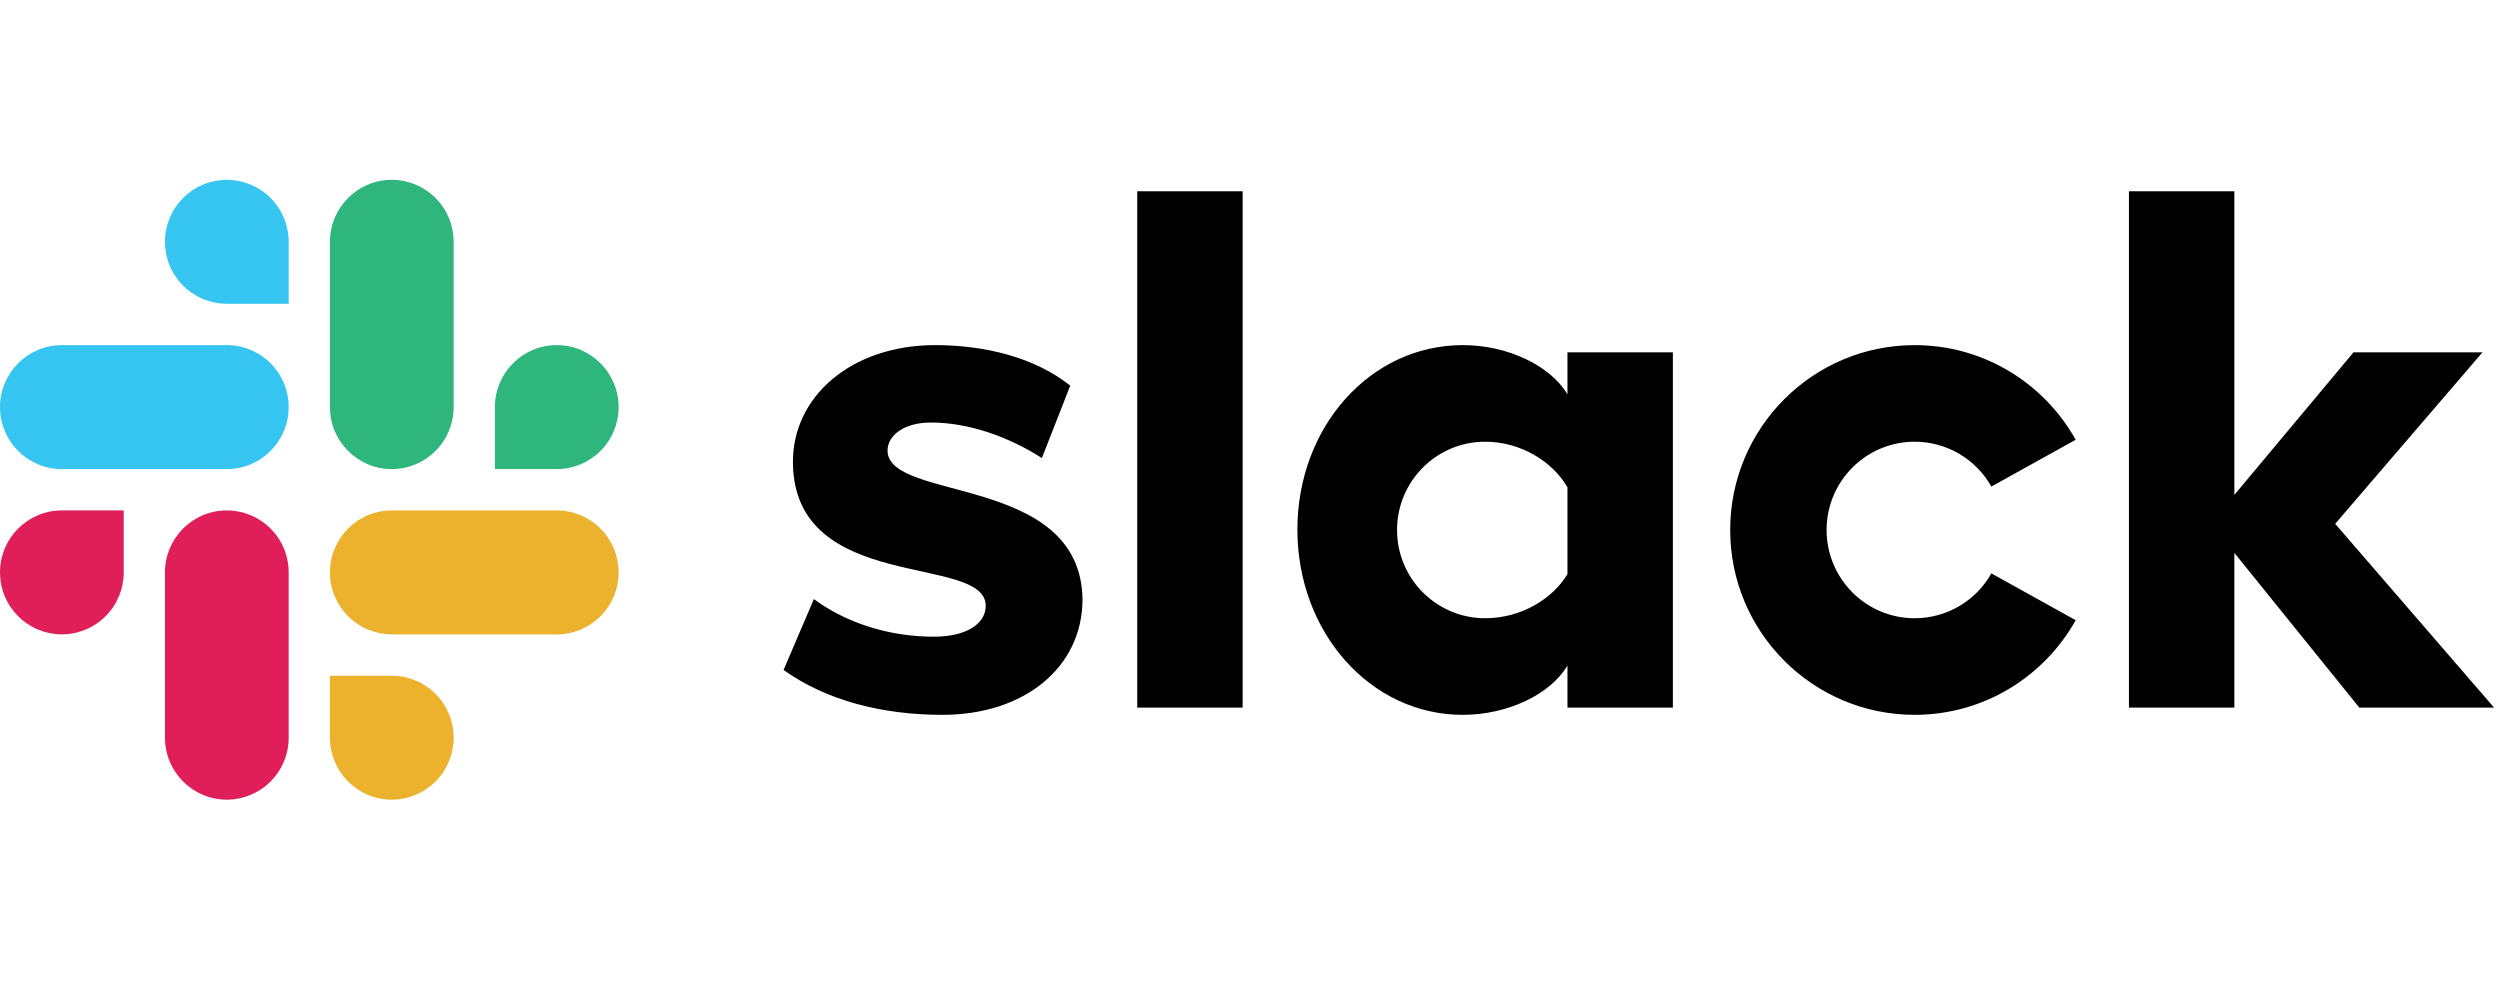
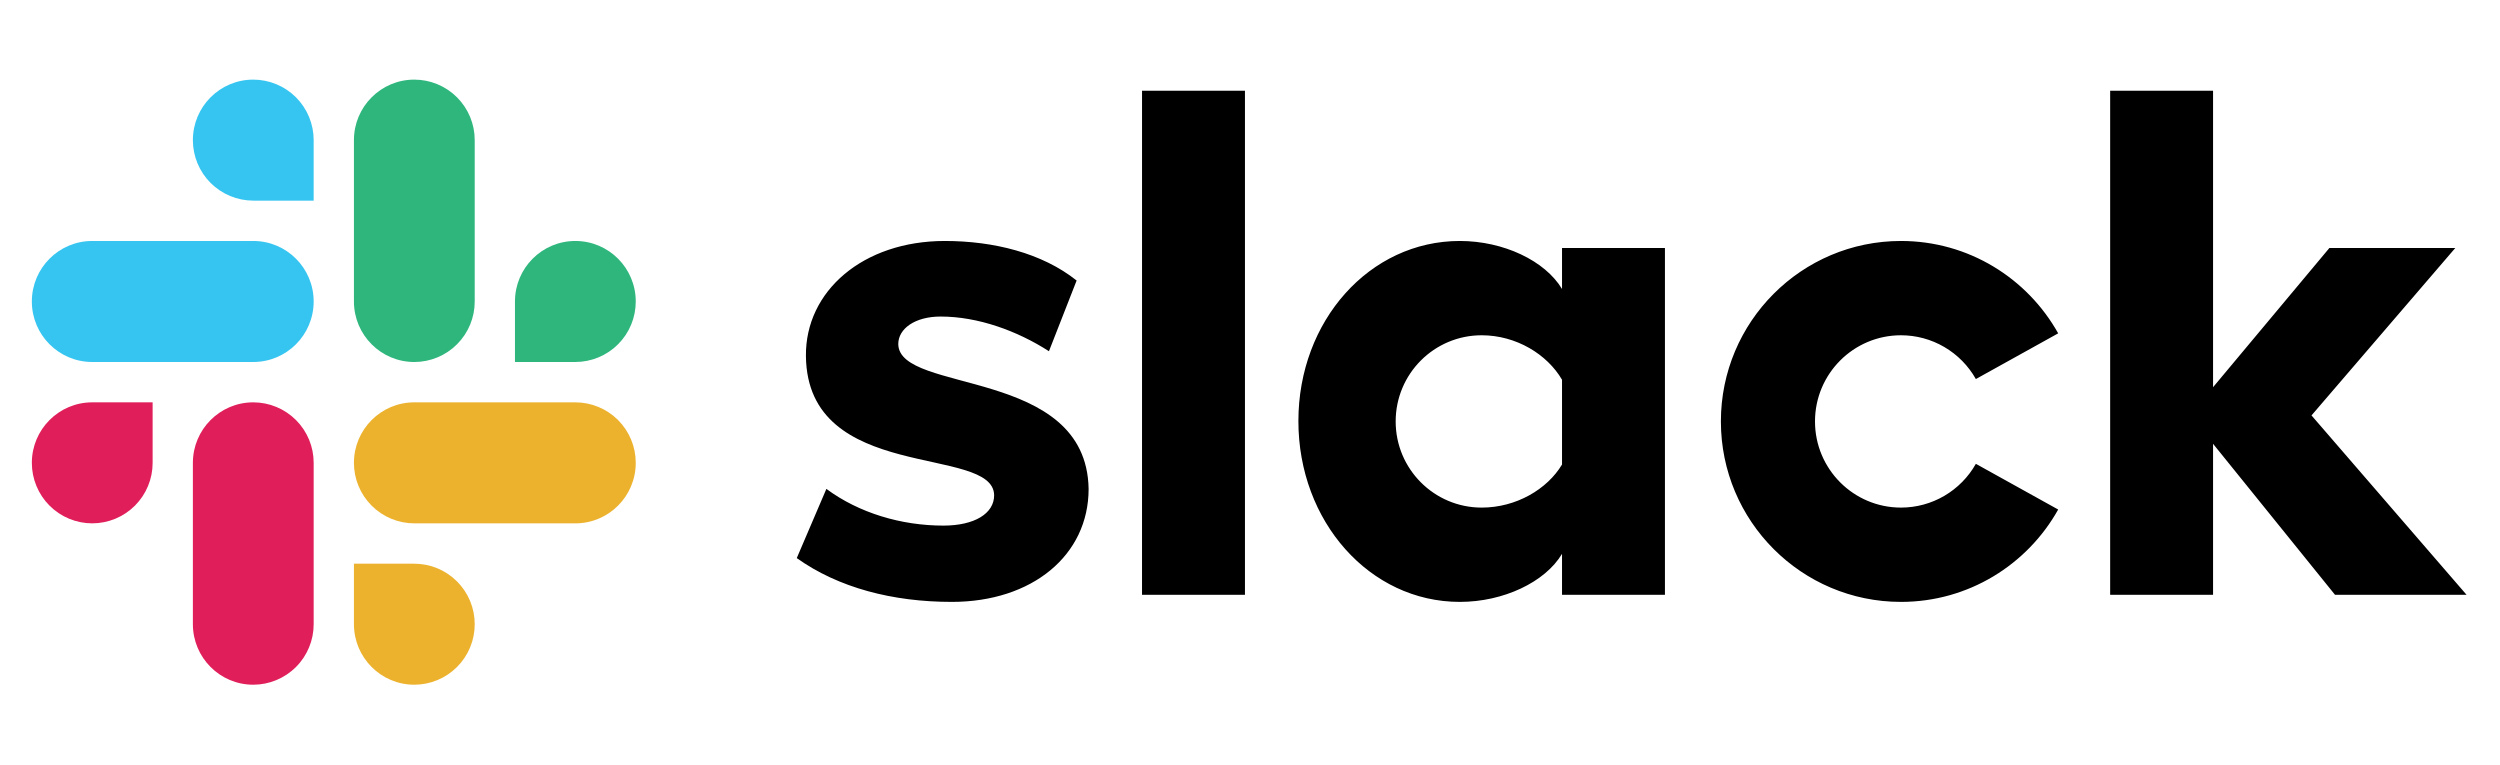
- <svg xmlns="http://www.w3.org/2000/svg" width="121" height="48" viewBox="0 0 121 48" fill="none">
-   <path d="M37.924 32.426L39.392 28.995C41 30.185 43.097 30.816 45.194 30.816C46.731 30.816 47.71 30.221 47.71 29.31C47.675 26.789 38.449 28.75 38.378 22.411C38.343 19.19 41.209 16.704 45.264 16.704C47.675 16.704 50.087 17.299 51.799 18.665L50.427 22.17C48.852 21.157 46.906 20.45 45.054 20.45C43.796 20.45 42.957 21.045 42.957 21.816C42.992 24.302 52.289 22.937 52.394 28.995C52.394 32.287 49.597 34.598 45.613 34.598C42.678 34.598 39.986 33.898 37.924 32.426H37.924ZM96.382 27.752C96.012 28.411 95.473 28.959 94.82 29.34C94.168 29.722 93.426 29.923 92.671 29.923C90.316 29.923 88.407 28.01 88.407 25.651C88.407 23.291 90.316 21.379 92.671 21.379C93.426 21.379 94.168 21.58 94.82 21.961C95.473 22.343 96.012 22.891 96.382 23.549L100.464 21.284C98.935 18.551 96.019 16.704 92.671 16.704C87.739 16.704 83.741 20.709 83.741 25.651C83.741 30.592 87.739 34.598 92.671 34.598C96.019 34.598 98.935 32.75 100.464 30.018L96.382 27.752ZM55.042 34.247H60.145V9.256H55.042L55.042 34.247ZM103.041 9.256V34.247H108.143V26.76L114.19 34.247H120.712L113.023 25.352L120.152 17.053H113.91L108.143 23.953V9.256H103.041ZM75.865 17.054V19.085C75.026 17.684 72.964 16.704 70.797 16.704C66.324 16.704 62.794 20.661 62.794 25.633C62.794 30.605 66.324 34.598 70.797 34.598C72.964 34.598 75.026 33.617 75.865 32.216V34.247H80.967V17.054H75.865ZM75.865 27.787C75.131 29.012 73.593 29.922 71.881 29.922C69.526 29.922 67.617 28.01 67.617 25.651C67.617 23.291 69.526 21.379 71.881 21.379C73.593 21.379 75.131 22.324 75.865 23.584V27.787Z" fill="black" />
-   <path d="M10.978 8.704C9.324 8.704 7.984 10.047 7.984 11.704C7.984 12.097 8.061 12.487 8.211 12.851C8.361 13.214 8.582 13.545 8.86 13.823C9.138 14.102 9.468 14.323 9.831 14.474C10.195 14.625 10.585 14.703 10.978 14.703H13.972V11.704C13.973 10.909 13.658 10.146 13.097 9.583C12.535 9.021 11.773 8.704 10.978 8.704V8.704ZM10.978 16.703H2.994C1.34 16.703 0 18.047 0 19.704C0 21.36 1.34 22.704 2.994 22.704H10.979C12.632 22.704 13.972 21.36 13.972 19.704C13.972 18.047 12.632 16.703 10.978 16.703" fill="#36C5F0" />
-   <path d="M29.941 19.704C29.941 18.047 28.6 16.703 26.947 16.703C25.293 16.703 23.953 18.047 23.953 19.704V22.704H26.947C27.742 22.703 28.504 22.386 29.065 21.824C29.627 21.261 29.942 20.499 29.941 19.704V19.704ZM21.957 19.704V11.704C21.958 10.909 21.643 10.146 21.081 9.583C20.52 9.021 19.758 8.704 18.963 8.704C17.309 8.704 15.969 10.047 15.969 11.704V19.703C15.969 21.361 17.309 22.704 18.963 22.704C19.758 22.703 20.52 22.387 21.081 21.824C21.643 21.262 21.958 20.499 21.957 19.704" fill="#2EB67D" />
-   <path d="M18.963 38.704C19.758 38.703 20.52 38.386 21.081 37.824C21.643 37.261 21.958 36.499 21.957 35.704C21.958 34.909 21.643 34.146 21.081 33.584C20.52 33.021 19.758 32.705 18.963 32.704H15.969V35.704C15.969 37.36 17.309 38.704 18.963 38.704ZM18.963 30.704H26.947C28.6 30.704 29.941 29.361 29.941 27.703C29.942 26.909 29.627 26.146 29.065 25.584C28.504 25.021 27.742 24.704 26.947 24.704H18.963C17.309 24.704 15.969 26.047 15.969 27.703C15.968 28.097 16.046 28.487 16.196 28.851C16.346 29.214 16.566 29.545 16.844 29.823C17.122 30.102 17.453 30.323 17.816 30.474C18.179 30.625 18.569 30.703 18.963 30.703" fill="#ECB22E" />
-   <path d="M1.51064e-06 27.703C-0 28.097 0.077 28.487 0.227 28.851C0.377 29.214 0.598 29.545 0.876 29.823C1.154 30.102 1.484 30.323 1.847 30.474C2.211 30.625 2.6 30.703 2.994 30.703C3.789 30.703 4.551 30.386 5.112 29.823C5.674 29.261 5.989 28.498 5.988 27.703V24.704H2.994C1.34 24.704 1.51064e-06 26.047 1.51064e-06 27.703V27.703ZM7.984 27.703V35.703C7.984 37.36 9.324 38.704 10.978 38.704C11.773 38.703 12.535 38.386 13.097 37.824C13.658 37.261 13.973 36.499 13.972 35.704V27.703C13.973 27.31 13.896 26.92 13.745 26.556C13.595 26.192 13.375 25.862 13.097 25.583C12.819 25.305 12.488 25.084 12.125 24.933C11.761 24.782 11.372 24.704 10.978 24.704C9.324 24.704 7.984 26.047 7.984 27.703Z" fill="#E01E5A" />
+ <svg xmlns="http://www.w3.org/2000/svg" width="157" height="48" viewBox="0 0 157 48" fill="none">
+   <path d="M50.037 35.048L51.897 30.702C53.933 32.21 56.589 33.008 59.245 33.008C61.193 33.008 62.432 32.254 62.432 31.101C62.388 27.908 50.701 30.392 50.612 22.363C50.568 18.282 54.198 15.133 59.334 15.133C62.388 15.133 65.443 15.887 67.612 17.617L65.874 22.057C63.879 20.773 61.414 19.879 59.068 19.879C57.474 19.879 56.411 20.633 56.411 21.609C56.456 24.758 68.232 23.028 68.365 30.702C68.365 34.871 64.823 37.799 59.776 37.799C56.058 37.799 52.65 36.912 50.037 35.048ZM124.084 29.128C123.614 29.962 122.931 30.656 122.105 31.139C121.279 31.622 120.339 31.877 119.382 31.877C116.399 31.877 113.982 29.454 113.982 26.466C113.982 23.477 116.399 21.055 119.382 21.055C120.339 21.055 121.279 21.309 122.105 21.793C122.931 22.276 123.614 22.97 124.084 23.804L129.254 20.934C127.317 17.473 123.623 15.133 119.382 15.133C113.136 15.133 108.072 20.207 108.072 26.466C108.072 32.725 113.136 37.799 119.382 37.799C123.623 37.799 127.317 35.459 129.254 31.998L124.084 29.128ZM71.719 37.355H78.183V5.699H71.72L71.719 37.355ZM132.518 5.699V37.355H138.98V27.871L146.64 37.355H154.901L145.162 26.088L154.192 15.575H146.285L138.98 24.316V5.699H132.518ZM98.095 15.576V18.149C97.033 16.375 94.421 15.133 91.676 15.133C86.01 15.133 81.539 20.146 81.539 26.444C81.539 32.742 86.01 37.799 91.676 37.799C94.421 37.799 97.033 36.557 98.095 34.782V37.355H104.558V15.576H98.095ZM98.095 29.172C97.165 30.724 95.218 31.877 93.049 31.877C90.065 31.877 87.648 29.454 87.648 26.466C87.648 23.477 90.065 21.055 93.049 21.055C95.218 21.055 97.165 22.252 98.095 23.848V29.172Z" fill="black" />
+   <path d="M15.905 5C13.811 5 12.113 6.701 12.113 8.8C12.113 9.298 12.21 9.792 12.401 10.253C12.591 10.713 12.87 11.132 13.222 11.485C13.575 11.838 13.993 12.118 14.453 12.309C14.914 12.501 15.407 12.599 15.905 12.6H19.698V8.8C19.699 7.793 19.3 6.827 18.589 6.114C17.877 5.402 16.912 5.001 15.905 5ZM15.905 15.133H5.792C3.698 15.133 2 16.834 2 18.933C2 21.032 3.698 22.733 5.792 22.733H15.906C18 22.733 19.698 21.032 19.698 18.933C19.698 16.834 18 15.133 15.905 15.133Z" fill="#36C5F0" />
+   <path d="M39.925 18.933C39.925 16.834 38.227 15.133 36.132 15.133C34.038 15.133 32.34 16.834 32.34 18.933V22.733H36.132C37.139 22.732 38.104 22.331 38.816 21.619C39.527 20.906 39.926 19.94 39.925 18.933ZM29.812 18.933V8.8C29.813 7.793 29.414 6.827 28.702 6.114C27.991 5.402 27.026 5.001 26.019 5C23.925 5 22.227 6.701 22.227 8.8V18.933C22.227 21.032 23.925 22.734 26.019 22.734C27.026 22.733 27.991 22.332 28.702 21.619C29.414 20.907 29.813 19.94 29.812 18.933Z" fill="#2EB67D" />
+   <path d="M26.019 43C27.026 42.999 27.991 42.598 28.702 41.885C29.414 41.173 29.813 40.207 29.812 39.2C29.813 38.193 29.414 37.227 28.702 36.515C27.991 35.802 27.026 35.401 26.019 35.4H22.227V39.2C22.227 41.298 23.925 43 26.019 43ZM26.019 32.867H36.133C38.227 32.867 39.925 31.165 39.925 29.067C39.926 28.06 39.527 27.094 38.816 26.381C38.104 25.669 37.139 25.268 36.132 25.267H26.019C23.925 25.267 22.227 26.968 22.227 29.067C22.226 29.565 22.324 30.059 22.514 30.519C22.705 30.98 22.984 31.399 23.336 31.752C23.688 32.105 24.106 32.385 24.567 32.576C25.027 32.767 25.521 32.866 26.019 32.867Z" fill="#ECB22E" />
+   <path d="M2 29.067C2 29.565 2.097 30.059 2.288 30.519C2.478 30.98 2.757 31.399 3.109 31.752C3.461 32.105 3.879 32.385 4.34 32.576C4.8 32.767 5.294 32.866 5.792 32.866C6.799 32.865 7.764 32.464 8.476 31.752C9.187 31.039 9.586 30.073 9.585 29.067V25.267H5.792C3.698 25.267 2 26.968 2 29.067ZM12.113 29.067V39.199C12.113 41.298 13.811 43 15.905 43C16.912 42.999 17.877 42.598 18.589 41.885C19.3 41.173 19.699 40.207 19.698 39.2V29.067C19.699 28.568 19.601 28.074 19.411 27.613C19.22 27.152 18.941 26.734 18.589 26.381C18.237 26.028 17.818 25.748 17.358 25.557C16.898 25.366 16.404 25.267 15.905 25.267C13.811 25.267 12.113 26.968 12.113 29.067Z" fill="#E01E5A" />
</svg>
